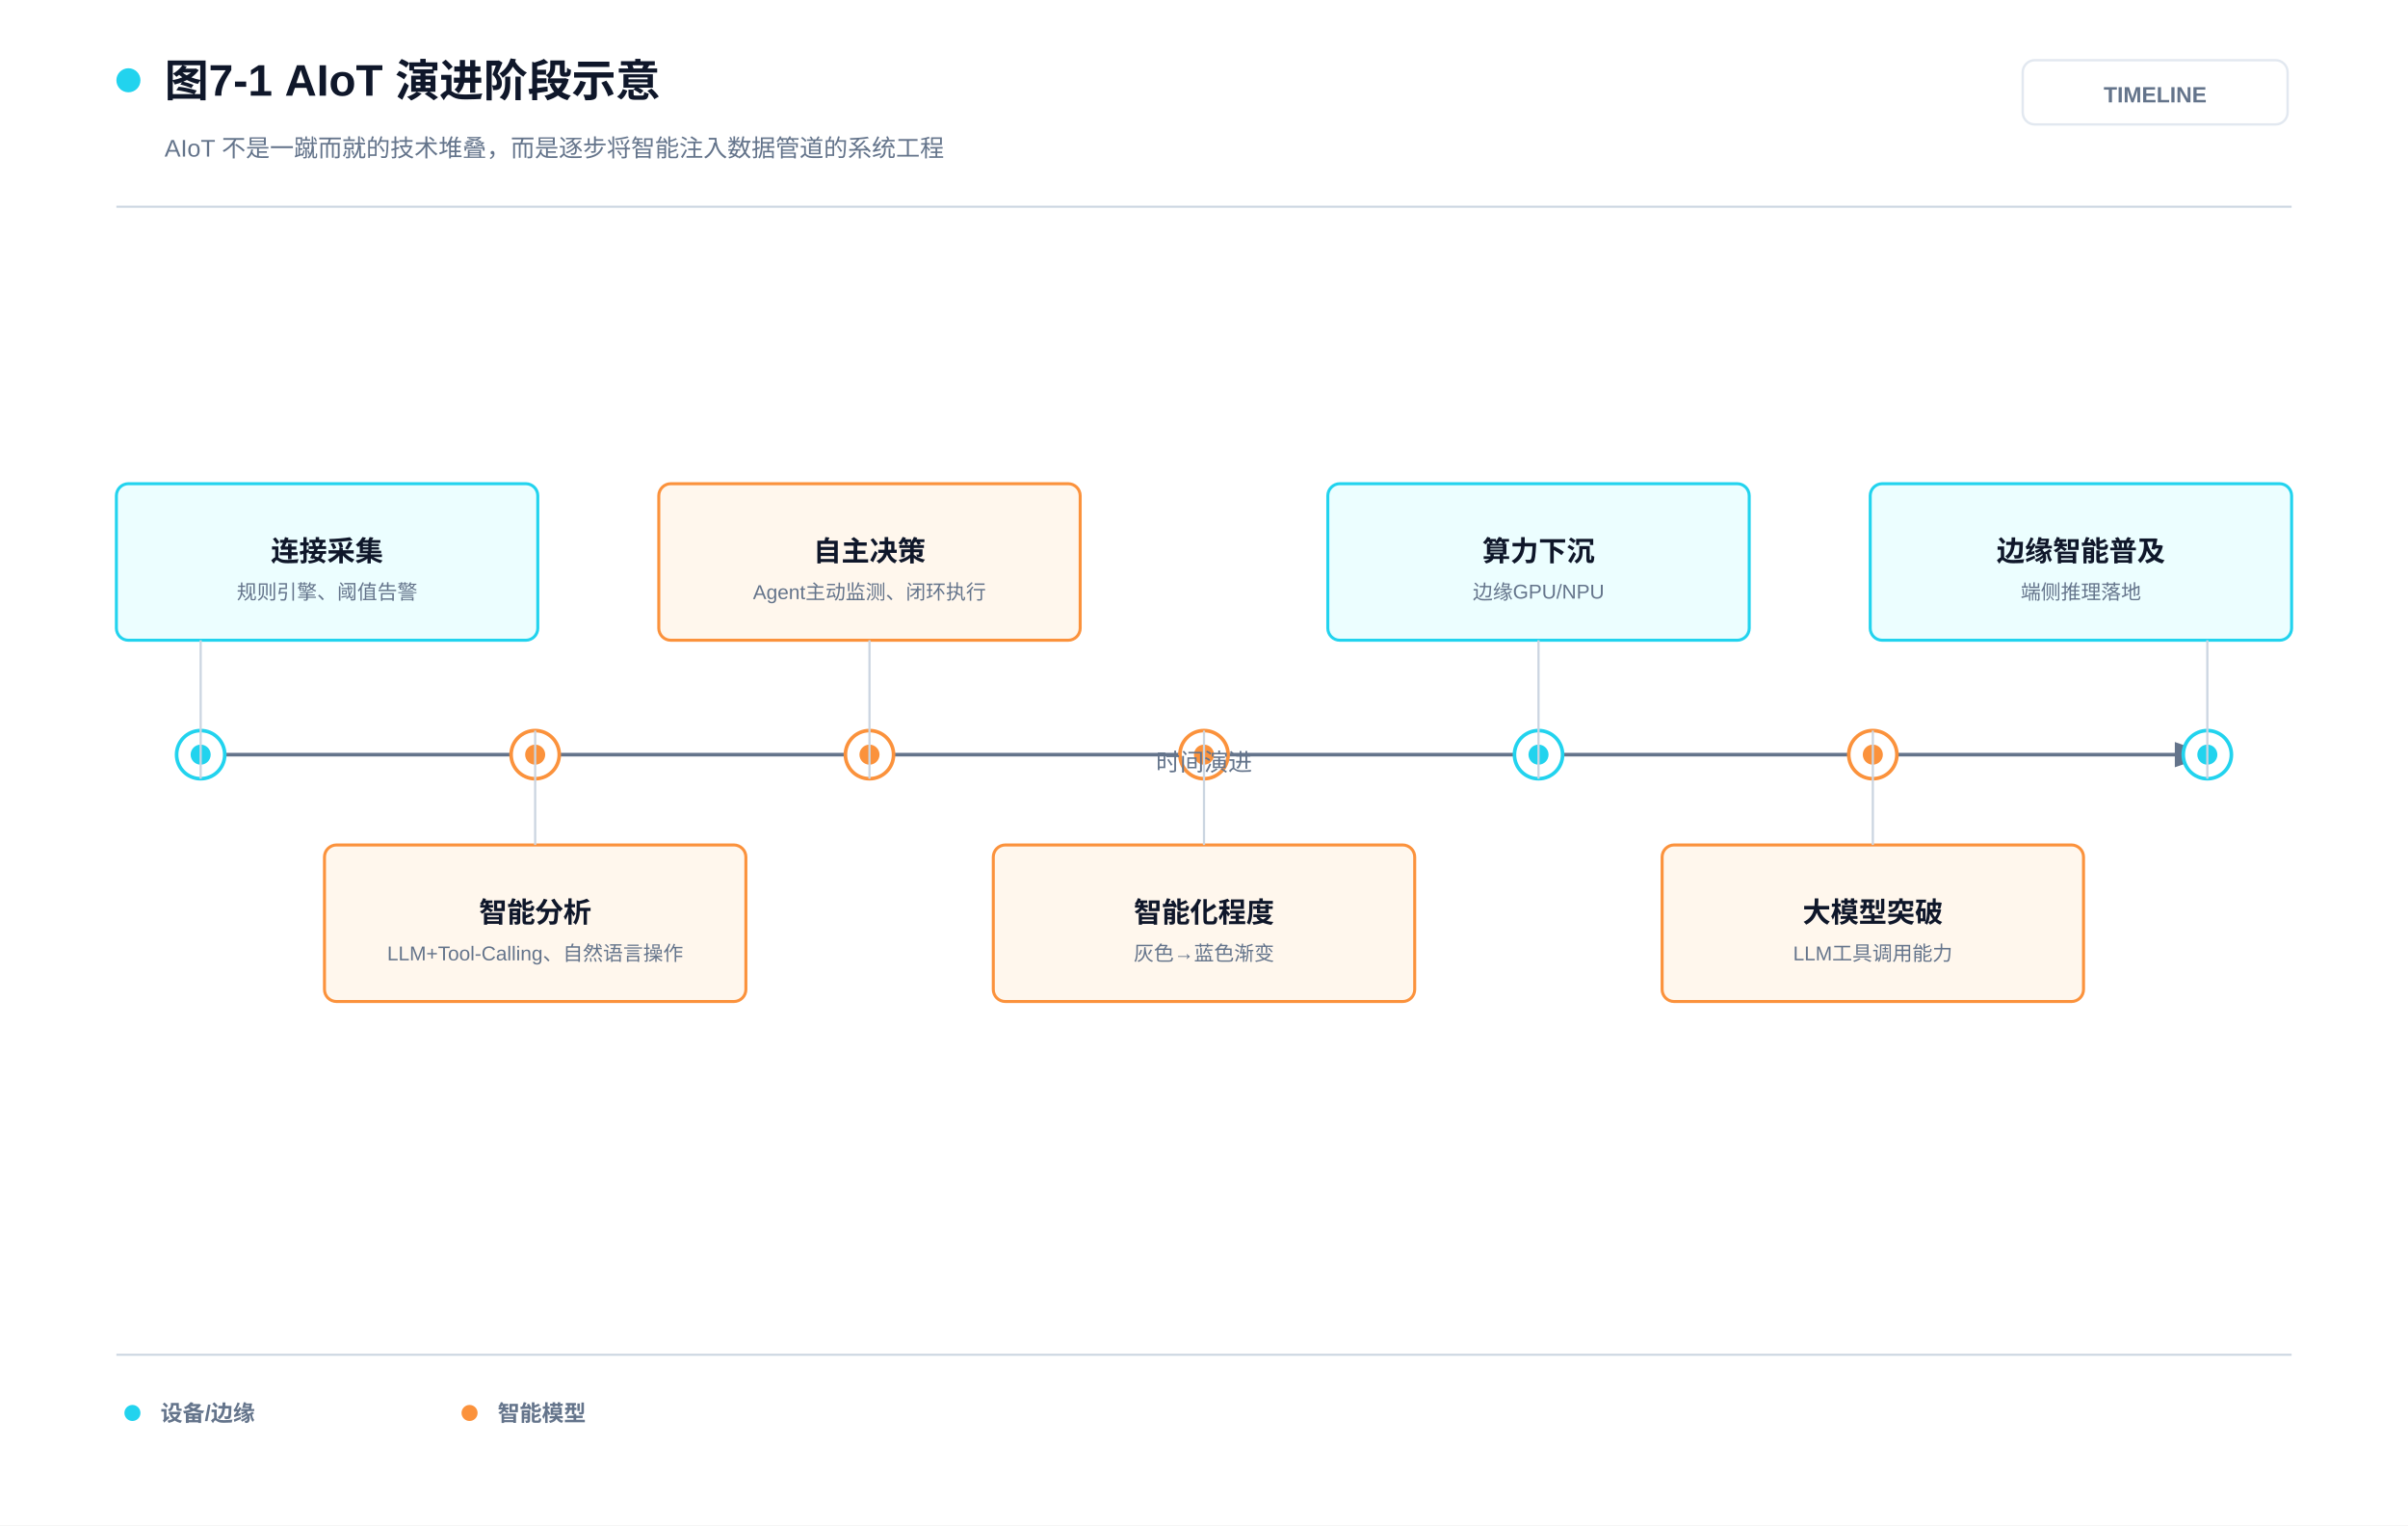
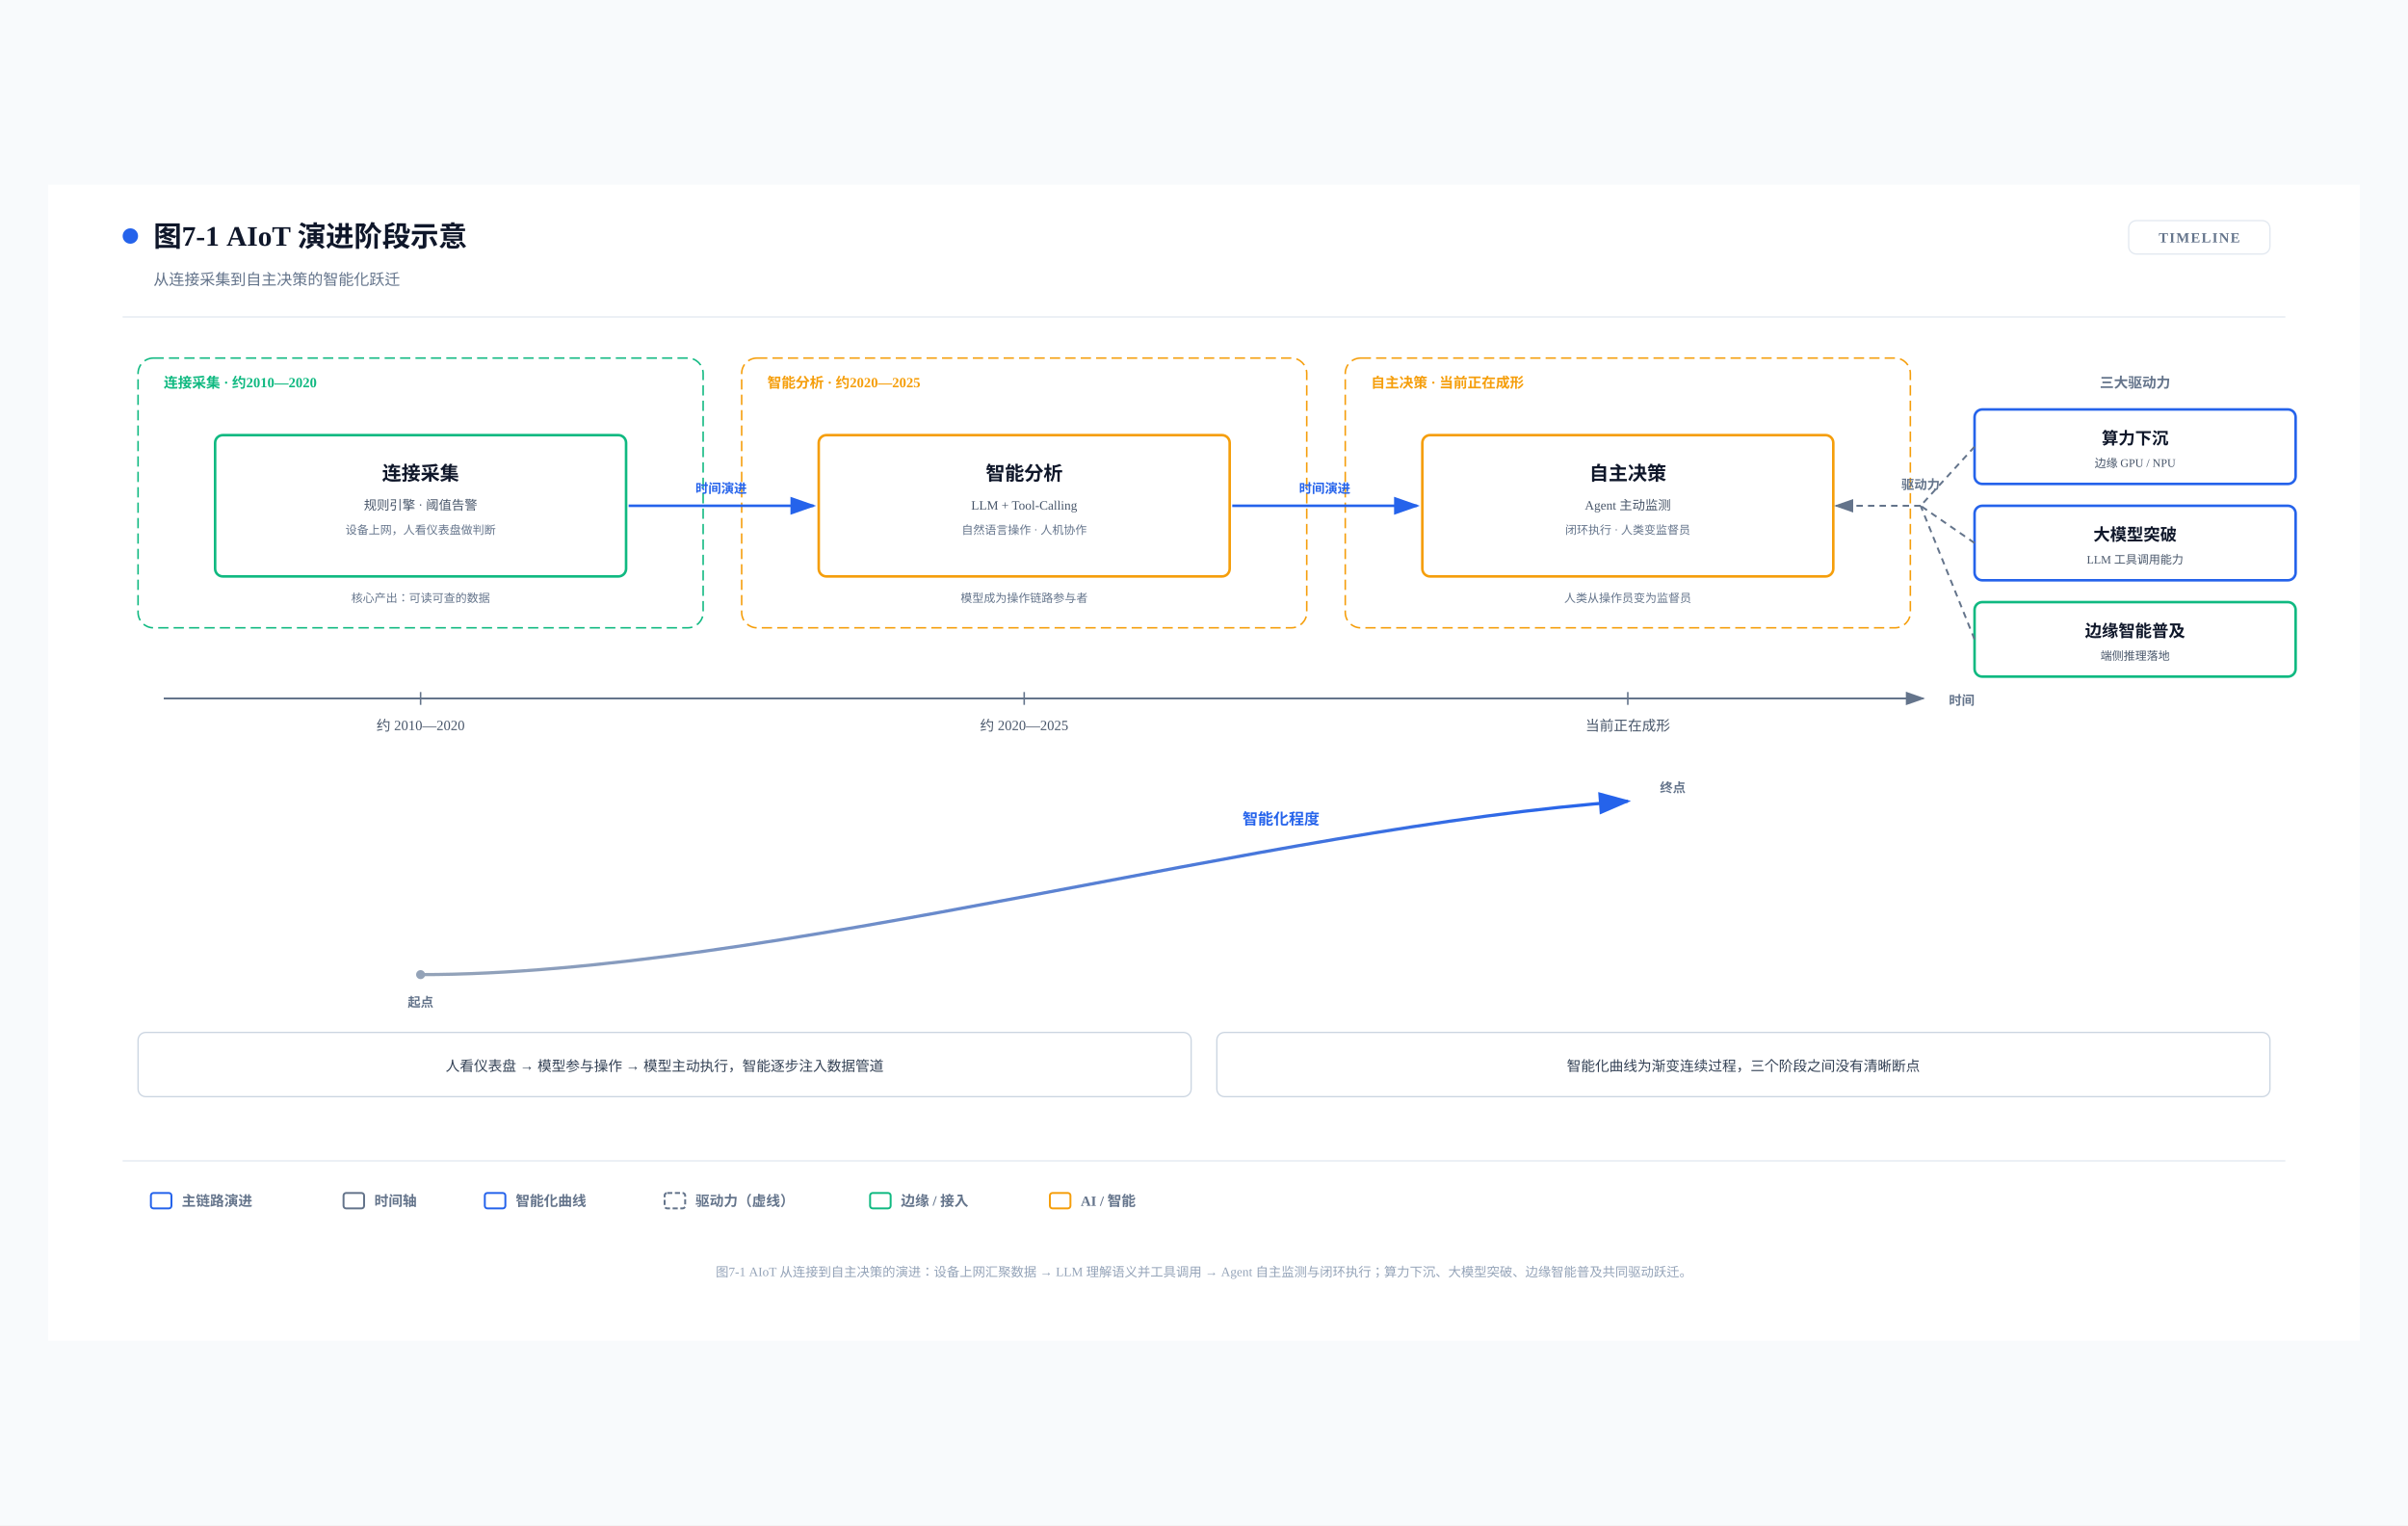
- <svg xmlns="http://www.w3.org/2000/svg" width="1200" height="760" viewBox="0 0 1200 760" role="img" aria-label="图7-1 AIoT 演进阶段示意" data-style="architecture-diagram-white-book">
-   <defs>
-     <marker id="arrowhead" markerWidth="10" markerHeight="7" refX="9" refY="3.5" orient="auto">
-       <polygon points="0 0, 10 3.5, 0 7" fill="#64748B" />
-     </marker>
-   </defs>
-   <rect x="0" y="0" width="1200" height="760" fill="#FFFFFF" />
-   <circle cx="64" cy="40" r="6" fill="#22D3EE" />
-   <text x="82" y="48" fill="#0F172A" font-size="22" font-family="'JetBrains Mono', 'PingFang SC', 'Microsoft YaHei', Arial, sans-serif" font-weight="700">图7-1 AIoT 演进阶段示意</text>
-   <text x="82.0" y="78.0" fill="#64748B" font-size="12" font-family="'JetBrains Mono', 'PingFang SC', 'Microsoft YaHei', Arial, sans-serif" font-weight="500" text-anchor="start">AIoT 不是一蹴而就的技术堆叠，而是逐步将智能注入数据管道的系统工程</text>
-   <rect x="1008.0" y="30.0" width="132.0" height="32.0" rx="6.0" fill="#FFFFFF" stroke="#E2E8F0" stroke-width="1.2" />
-   <text x="1074" y="51" fill="#64748B" font-size="11" font-family="'JetBrains Mono', 'PingFang SC', 'Microsoft YaHei', Arial, sans-serif" font-weight="700" text-anchor="middle">TIMELINE</text>
-   <line x1="58" y1="103" x2="1142" y2="103" stroke="#CBD5E1" stroke-width="1" />
-   <line x1="100" y1="376" x2="1100" y2="376" stroke="#64748B" stroke-width="1.8" marker-end="url(#arrowhead)" />
-   <circle cx="100.0" cy="376.0" r="12" fill="#FFFFFF" stroke="#22D3EE" stroke-width="1.8" />
-   <circle cx="100.0" cy="376.0" r="5" fill="#22D3EE" />
-   <rect x="58.0" y="241.0" width="210.0" height="78.0" rx="6.0" fill="#ECFEFF" stroke="#22D3EE" stroke-width="1.5" />
-   <text x="163.0" y="279.5" fill="#0F172A" font-size="14" font-family="'JetBrains Mono', 'PingFang SC', 'Microsoft YaHei', Arial, sans-serif" font-weight="700" text-anchor="middle">连接采集</text>
-   <text x="163.0" y="298.5" fill="#64748B" font-size="10" font-family="'JetBrains Mono', 'PingFang SC', 'Microsoft YaHei', Arial, sans-serif" font-weight="500" text-anchor="middle">规则引擎、阈值告警</text>
-   <line x1="100.0" y1="388.0" x2="100.0" y2="319.0" stroke="#CBD5E1" stroke-width="1.1" />
-   <circle cx="266.7" cy="376.0" r="12" fill="#FFFFFF" stroke="#FB923C" stroke-width="1.8" />
-   <circle cx="266.7" cy="376.0" r="5" fill="#FB923C" />
-   <rect x="161.7" y="421.0" width="210.0" height="78.0" rx="6.0" fill="#FFF7ED" stroke="#FB923C" stroke-width="1.5" />
-   <text x="266.7" y="459.5" fill="#0F172A" font-size="14" font-family="'JetBrains Mono', 'PingFang SC', 'Microsoft YaHei', Arial, sans-serif" font-weight="700" text-anchor="middle">智能分析</text>
-   <text x="266.7" y="478.5" fill="#64748B" font-size="10" font-family="'JetBrains Mono', 'PingFang SC', 'Microsoft YaHei', Arial, sans-serif" font-weight="500" text-anchor="middle">LLM+Tool-Calling、自然语言操作</text>
-   <line x1="266.7" y1="364.0" x2="266.7" y2="421.0" stroke="#CBD5E1" stroke-width="1.1" />
-   <circle cx="433.3" cy="376.0" r="12" fill="#FFFFFF" stroke="#FB923C" stroke-width="1.8" />
-   <circle cx="433.3" cy="376.0" r="5" fill="#FB923C" />
-   <rect x="328.3" y="241.0" width="210.0" height="78.0" rx="6.0" fill="#FFF7ED" stroke="#FB923C" stroke-width="1.5" />
-   <text x="433.3" y="279.5" fill="#0F172A" font-size="14" font-family="'JetBrains Mono', 'PingFang SC', 'Microsoft YaHei', Arial, sans-serif" font-weight="700" text-anchor="middle">自主决策</text>
-   <text x="433.3" y="298.5" fill="#64748B" font-size="10" font-family="'JetBrains Mono', 'PingFang SC', 'Microsoft YaHei', Arial, sans-serif" font-weight="500" text-anchor="middle">Agent主动监测、闭环执行</text>
-   <line x1="433.3" y1="388.0" x2="433.3" y2="319.0" stroke="#CBD5E1" stroke-width="1.1" />
-   <circle cx="600.0" cy="376.0" r="12" fill="#FFFFFF" stroke="#FB923C" stroke-width="1.8" />
-   <circle cx="600.0" cy="376.0" r="5" fill="#FB923C" />
-   <rect x="495.0" y="421.0" width="210.0" height="78.0" rx="6.0" fill="#FFF7ED" stroke="#FB923C" stroke-width="1.5" />
-   <text x="600.0" y="459.5" fill="#0F172A" font-size="14" font-family="'JetBrains Mono', 'PingFang SC', 'Microsoft YaHei', Arial, sans-serif" font-weight="700" text-anchor="middle">智能化程度</text>
-   <text x="600.0" y="478.5" fill="#64748B" font-size="10" font-family="'JetBrains Mono', 'PingFang SC', 'Microsoft YaHei', Arial, sans-serif" font-weight="500" text-anchor="middle">灰色→蓝色渐变</text>
-   <line x1="600.0" y1="364.0" x2="600.0" y2="421.0" stroke="#CBD5E1" stroke-width="1.1" />
-   <circle cx="766.7" cy="376.0" r="12" fill="#FFFFFF" stroke="#22D3EE" stroke-width="1.8" />
-   <circle cx="766.7" cy="376.0" r="5" fill="#22D3EE" />
-   <rect x="661.7" y="241.0" width="210.0" height="78.0" rx="6.0" fill="#ECFEFF" stroke="#22D3EE" stroke-width="1.5" />
-   <text x="766.7" y="279.5" fill="#0F172A" font-size="14" font-family="'JetBrains Mono', 'PingFang SC', 'Microsoft YaHei', Arial, sans-serif" font-weight="700" text-anchor="middle">算力下沉</text>
-   <text x="766.7" y="298.5" fill="#64748B" font-size="10" font-family="'JetBrains Mono', 'PingFang SC', 'Microsoft YaHei', Arial, sans-serif" font-weight="500" text-anchor="middle">边缘GPU/NPU</text>
-   <line x1="766.7" y1="388.0" x2="766.7" y2="319.0" stroke="#CBD5E1" stroke-width="1.1" />
-   <circle cx="933.3" cy="376.0" r="12" fill="#FFFFFF" stroke="#FB923C" stroke-width="1.8" />
-   <circle cx="933.3" cy="376.0" r="5" fill="#FB923C" />
-   <rect x="828.3" y="421.0" width="210.0" height="78.0" rx="6.0" fill="#FFF7ED" stroke="#FB923C" stroke-width="1.5" />
-   <text x="933.3" y="459.5" fill="#0F172A" font-size="14" font-family="'JetBrains Mono', 'PingFang SC', 'Microsoft YaHei', Arial, sans-serif" font-weight="700" text-anchor="middle">大模型突破</text>
-   <text x="933.3" y="478.5" fill="#64748B" font-size="10" font-family="'JetBrains Mono', 'PingFang SC', 'Microsoft YaHei', Arial, sans-serif" font-weight="500" text-anchor="middle">LLM工具调用能力</text>
-   <line x1="933.3" y1="364.0" x2="933.3" y2="421.0" stroke="#CBD5E1" stroke-width="1.1" />
-   <circle cx="1100.0" cy="376.0" r="12" fill="#FFFFFF" stroke="#22D3EE" stroke-width="1.8" />
-   <circle cx="1100.0" cy="376.0" r="5" fill="#22D3EE" />
-   <rect x="932.0" y="241.0" width="210.0" height="78.0" rx="6.0" fill="#ECFEFF" stroke="#22D3EE" stroke-width="1.5" />
-   <text x="1037.0" y="279.5" fill="#0F172A" font-size="14" font-family="'JetBrains Mono', 'PingFang SC', 'Microsoft YaHei', Arial, sans-serif" font-weight="700" text-anchor="middle">边缘智能普及</text>
-   <text x="1037.0" y="298.5" fill="#64748B" font-size="10" font-family="'JetBrains Mono', 'PingFang SC', 'Microsoft YaHei', Arial, sans-serif" font-weight="500" text-anchor="middle">端侧推理落地</text>
-   <line x1="1100.0" y1="388.0" x2="1100.0" y2="319.0" stroke="#CBD5E1" stroke-width="1.1" />
-   <text x="600.0" y="384.0" fill="#64748B" font-size="12" font-family="'JetBrains Mono', 'PingFang SC', 'Microsoft YaHei', Arial, sans-serif" font-weight="500" text-anchor="middle">时间演进</text>
-   <line x1="58" y1="675" x2="1142" y2="675" stroke="#CBD5E1" stroke-width="1" />
-   <circle cx="66.0" cy="704.0" r="4" fill="#22D3EE" />
-   <text x="80.0" y="708.0" fill="#64748B" font-size="11" font-family="'JetBrains Mono', 'PingFang SC', 'Microsoft YaHei', Arial, sans-serif" font-weight="600" text-anchor="start">设备/边缘</text>
-   <circle cx="234.0" cy="704.0" r="4" fill="#FB923C" />
-   <text x="248.0" y="708.0" fill="#64748B" font-size="11" font-family="'JetBrains Mono', 'PingFang SC', 'Microsoft YaHei', Arial, sans-serif" font-weight="600" text-anchor="start">智能模型</text>
+ <svg xmlns="http://www.w3.org/2000/svg" width="1200" height="760" viewBox="0 0 1200 760" role="img" aria-labelledby="title desc">
+   <rect width="1200" height="760" fill="#F8FAFC" />
+   <svg x="24.000" y="92.000" width="1152.000" height="576.000" viewBox="0 0 1800.000 900.000" preserveAspectRatio="xMidYMid meet">
+     <defs>
+       <marker id="ah-blue" markerWidth="10" markerHeight="7" refX="9" refY="3.5" orient="auto">
+         <polygon points="0 0,10 3.5,0 7" fill="#2563EB" />
+       </marker>
+       <marker id="ah-gray" markerWidth="10" markerHeight="7" refX="9" refY="3.5" orient="auto">
+         <polygon points="0 0,10 3.5,0 7" fill="#64748B" />
+       </marker>
+       <linearGradient id="curveGrad" x1="0" y1="1" x2="1" y2="0">
+         <stop offset="0%" stop-color="#94A3B8" />
+         <stop offset="100%" stop-color="#2563EB" />
+       </linearGradient>
+     </defs>
+     <rect x="0" y="0" width="1800" height="900" fill="#FFFFFF" />
+     <circle cx="64" cy="40" r="6" fill="#2563EB" />
+     <text x="82" y="48" fill="#0F172A" font-size="22" font-weight="700">图7-1 AIoT 演进阶段示意</text>
+     <text x="82" y="78" fill="#64748B" font-size="12" font-weight="500">从连接采集到自主决策的智能化跃迁</text>
+     <rect x="1620" y="28" width="110" height="26" rx="6" fill="#FFFFFF" stroke="#E2E8F0" stroke-width="1" />
+     <text x="1675" y="45" fill="#64748B" font-size="11" font-weight="700" text-anchor="middle" letter-spacing="1">TIMELINE</text>
+     <line x1="58" y1="103" x2="1742" y2="103" stroke="#E2E8F0" stroke-width="1" />
+     <rect x="70" y="135" width="440" height="210" rx="12" fill="none" stroke="#10B981" stroke-width="1.2" stroke-dasharray="8 4" />
+     <text x="90" y="158" fill="#10B981" font-size="11" font-weight="600">连接采集 · 约2010—2020</text>
+     <rect x="540" y="135" width="440" height="210" rx="12" fill="none" stroke="#F59E0B" stroke-width="1.2" stroke-dasharray="8 4" />
+     <text x="560" y="158" fill="#F59E0B" font-size="11" font-weight="600">智能分析 · 约2020—2025</text>
+     <rect x="1010" y="135" width="440" height="210" rx="12" fill="none" stroke="#F59E0B" stroke-width="1.2" stroke-dasharray="8 4" />
+     <text x="1030" y="158" fill="#F59E0B" font-size="11" font-weight="600">自主决策 · 当前正在成形</text>
+     <line x1="452" y1="250" x2="596" y2="250" stroke="#2563EB" stroke-width="2" marker-end="url(#ah-blue)" />
+     <text x="524" y="240" fill="#2563EB" font-size="10" font-weight="600" text-anchor="middle">时间演进</text>
+     <line x1="922" y1="250" x2="1066" y2="250" stroke="#2563EB" stroke-width="2" marker-end="url(#ah-blue)" />
+     <text x="994" y="240" fill="#2563EB" font-size="10" font-weight="600" text-anchor="middle">时间演进</text>
+     <rect x="130" y="195" width="320" height="110" rx="6" fill="#FFFFFF" stroke="#10B981" stroke-width="2" />
+     <text x="290" y="230" fill="#0F172A" font-size="15" font-weight="700" text-anchor="middle">连接采集</text>
+     <text x="290" y="253" fill="#475569" font-size="10" font-weight="500" text-anchor="middle">规则引擎 · 阈值告警</text>
+     <text x="290" y="272" fill="#64748B" font-size="9" font-weight="500" text-anchor="middle">设备上网，人看仪表盘做判断</text>
+     <rect x="600" y="195" width="320" height="110" rx="6" fill="#FFFFFF" stroke="#F59E0B" stroke-width="2" />
+     <text x="760" y="230" fill="#0F172A" font-size="15" font-weight="700" text-anchor="middle">智能分析</text>
+     <text x="760" y="253" fill="#475569" font-size="10" font-weight="500" text-anchor="middle">LLM + Tool-Calling</text>
+     <text x="760" y="272" fill="#64748B" font-size="9" font-weight="500" text-anchor="middle">自然语言操作 · 人机协作</text>
+     <rect x="1070" y="195" width="320" height="110" rx="6" fill="#FFFFFF" stroke="#F59E0B" stroke-width="2" />
+     <text x="1230" y="230" fill="#0F172A" font-size="15" font-weight="700" text-anchor="middle">自主决策</text>
+     <text x="1230" y="253" fill="#475569" font-size="10" font-weight="500" text-anchor="middle">Agent 主动监测</text>
+     <text x="1230" y="272" fill="#64748B" font-size="9" font-weight="500" text-anchor="middle">闭环执行 · 人类变监督员</text>
+     <text x="290" y="325" fill="#64748B" font-size="9" font-weight="500" text-anchor="middle">核心产出：可读可查的数据</text>
+     <text x="760" y="325" fill="#64748B" font-size="9" font-weight="500" text-anchor="middle">模型成为操作链路参与者</text>
+     <text x="1230" y="325" fill="#64748B" font-size="9" font-weight="500" text-anchor="middle">人类从操作员变为监督员</text>
+     <line x1="90" y1="400" x2="1460" y2="400" stroke="#64748B" stroke-width="1.5" marker-end="url(#ah-gray)" />
+     <line x1="290" y1="395" x2="290" y2="405" stroke="#64748B" stroke-width="1.2" />
+     <line x1="760" y1="395" x2="760" y2="405" stroke="#64748B" stroke-width="1.2" />
+     <line x1="1230" y1="395" x2="1230" y2="405" stroke="#64748B" stroke-width="1.2" />
+     <text x="290" y="425" fill="#475569" font-size="11" font-weight="500" text-anchor="middle">约 2010—2020</text>
+     <text x="760" y="425" fill="#475569" font-size="11" font-weight="500" text-anchor="middle">约 2020—2025</text>
+     <text x="1230" y="425" fill="#475569" font-size="11" font-weight="500" text-anchor="middle">当前正在成形</text>
+     <text x="1480" y="405" fill="#64748B" font-size="10" font-weight="600">时间</text>
+     <circle cx="290" cy="615" r="3.5" fill="#94A3B8" />
+     <path d="M 290 615 C 560 615, 950 500, 1230 480" fill="none" stroke="url(#curveGrad)" stroke-width="2.5" marker-end="url(#ah-blue)" />
+     <text x="290" y="640" fill="#64748B" font-size="10" font-weight="600" text-anchor="middle">起点</text>
+     <text x="1255" y="473" fill="#64748B" font-size="10" font-weight="600" text-anchor="start">终点</text>
+     <text x="960" y="498" fill="#2563EB" font-size="12" font-weight="700" text-anchor="middle">智能化程度</text>
+     <text x="1625" y="158" fill="#64748B" font-size="11" font-weight="600" text-anchor="middle">三大驱动力</text>
+     <rect x="1500" y="175" width="250" height="58" rx="6" fill="#FFFFFF" stroke="#2563EB" stroke-width="2" />
+     <text x="1625" y="202" fill="#0F172A" font-size="13" font-weight="700" text-anchor="middle">算力下沉</text>
+     <text x="1625" y="220" fill="#475569" font-size="9" font-weight="500" text-anchor="middle">边缘 GPU / NPU</text>
+     <rect x="1500" y="250" width="250" height="58" rx="6" fill="#FFFFFF" stroke="#2563EB" stroke-width="2" />
+     <text x="1625" y="277" fill="#0F172A" font-size="13" font-weight="700" text-anchor="middle">大模型突破</text>
+     <text x="1625" y="295" fill="#475569" font-size="9" font-weight="500" text-anchor="middle">LLM 工具调用能力</text>
+     <rect x="1500" y="325" width="250" height="58" rx="6" fill="#FFFFFF" stroke="#10B981" stroke-width="2" />
+     <text x="1625" y="352" fill="#0F172A" font-size="13" font-weight="700" text-anchor="middle">边缘智能普及</text>
+     <text x="1625" y="370" fill="#475569" font-size="9" font-weight="500" text-anchor="middle">端侧推理落地</text>
+     <line x1="1500" y1="204" x2="1458" y2="250" stroke="#64748B" stroke-width="1.5" stroke-dasharray="5 4" />
+     <line x1="1500" y1="279" x2="1458" y2="250" stroke="#64748B" stroke-width="1.5" stroke-dasharray="5 4" />
+     <line x1="1500" y1="354" x2="1458" y2="250" stroke="#64748B" stroke-width="1.5" stroke-dasharray="5 4" />
+     <line x1="1458" y1="250" x2="1392" y2="250" stroke="#64748B" stroke-width="1.5" stroke-dasharray="5 4" marker-end="url(#ah-gray)" />
+     <text x="1458" y="237" fill="#64748B" font-size="10" font-weight="600" text-anchor="middle">驱动力</text>
+     <rect x="70" y="660" width="820" height="50" rx="6" fill="#FFFFFF" stroke="#CBD5E1" stroke-width="1" />
+     <text x="480" y="690" fill="#334155" font-size="11" font-weight="500" text-anchor="middle">人看仪表盘 → 模型参与操作 → 模型主动执行，智能逐步注入数据管道</text>
+     <rect x="910" y="660" width="820" height="50" rx="6" fill="#FFFFFF" stroke="#CBD5E1" stroke-width="1" />
+     <text x="1320" y="690" fill="#334155" font-size="11" font-weight="500" text-anchor="middle">智能化曲线为渐变连续过程，三个阶段之间没有清晰断点</text>
+     <line x1="58" y1="760" x2="1742" y2="760" stroke="#E2E8F0" stroke-width="1" />
+     <rect x="80" y="785" width="16" height="12" rx="2" fill="#FFFFFF" stroke="#2563EB" stroke-width="1.5" />
+     <text x="104" y="795" fill="#64748B" font-size="11" font-weight="600">主链路演进</text>
+     <rect x="230" y="785" width="16" height="12" rx="2" fill="#FFFFFF" stroke="#64748B" stroke-width="1.5" />
+     <text x="254" y="795" fill="#64748B" font-size="11" font-weight="600">时间轴</text>
+     <rect x="340" y="785" width="16" height="12" rx="2" fill="#FFFFFF" stroke="#2563EB" stroke-width="1.5" />
+     <text x="364" y="795" fill="#64748B" font-size="11" font-weight="600">智能化曲线</text>
+     <rect x="480" y="785" width="16" height="12" rx="2" fill="#FFFFFF" stroke="#64748B" stroke-width="1.5" stroke-dasharray="4 2" />
+     <text x="504" y="795" fill="#64748B" font-size="11" font-weight="600">驱动力（虚线）</text>
+     <rect x="640" y="785" width="16" height="12" rx="2" fill="#FFFFFF" stroke="#10B981" stroke-width="1.5" />
+     <text x="664" y="795" fill="#64748B" font-size="11" font-weight="600">边缘 / 接入</text>
+     <rect x="780" y="785" width="16" height="12" rx="2" fill="#FFFFFF" stroke="#F59E0B" stroke-width="1.5" />
+     <text x="804" y="795" fill="#64748B" font-size="11" font-weight="600">AI / 智能</text>
+     <text x="900" y="850" fill="#94A3B8" font-size="10" text-anchor="middle">图7-1 AIoT 从连接到自主决策的演进：设备上网汇聚数据 → LLM 理解语义并工具调用 → Agent 自主监测与闭环执行；算力下沉、大模型突破、边缘智能普及共同驱动跃迁。</text>
+   </svg>
</svg>
